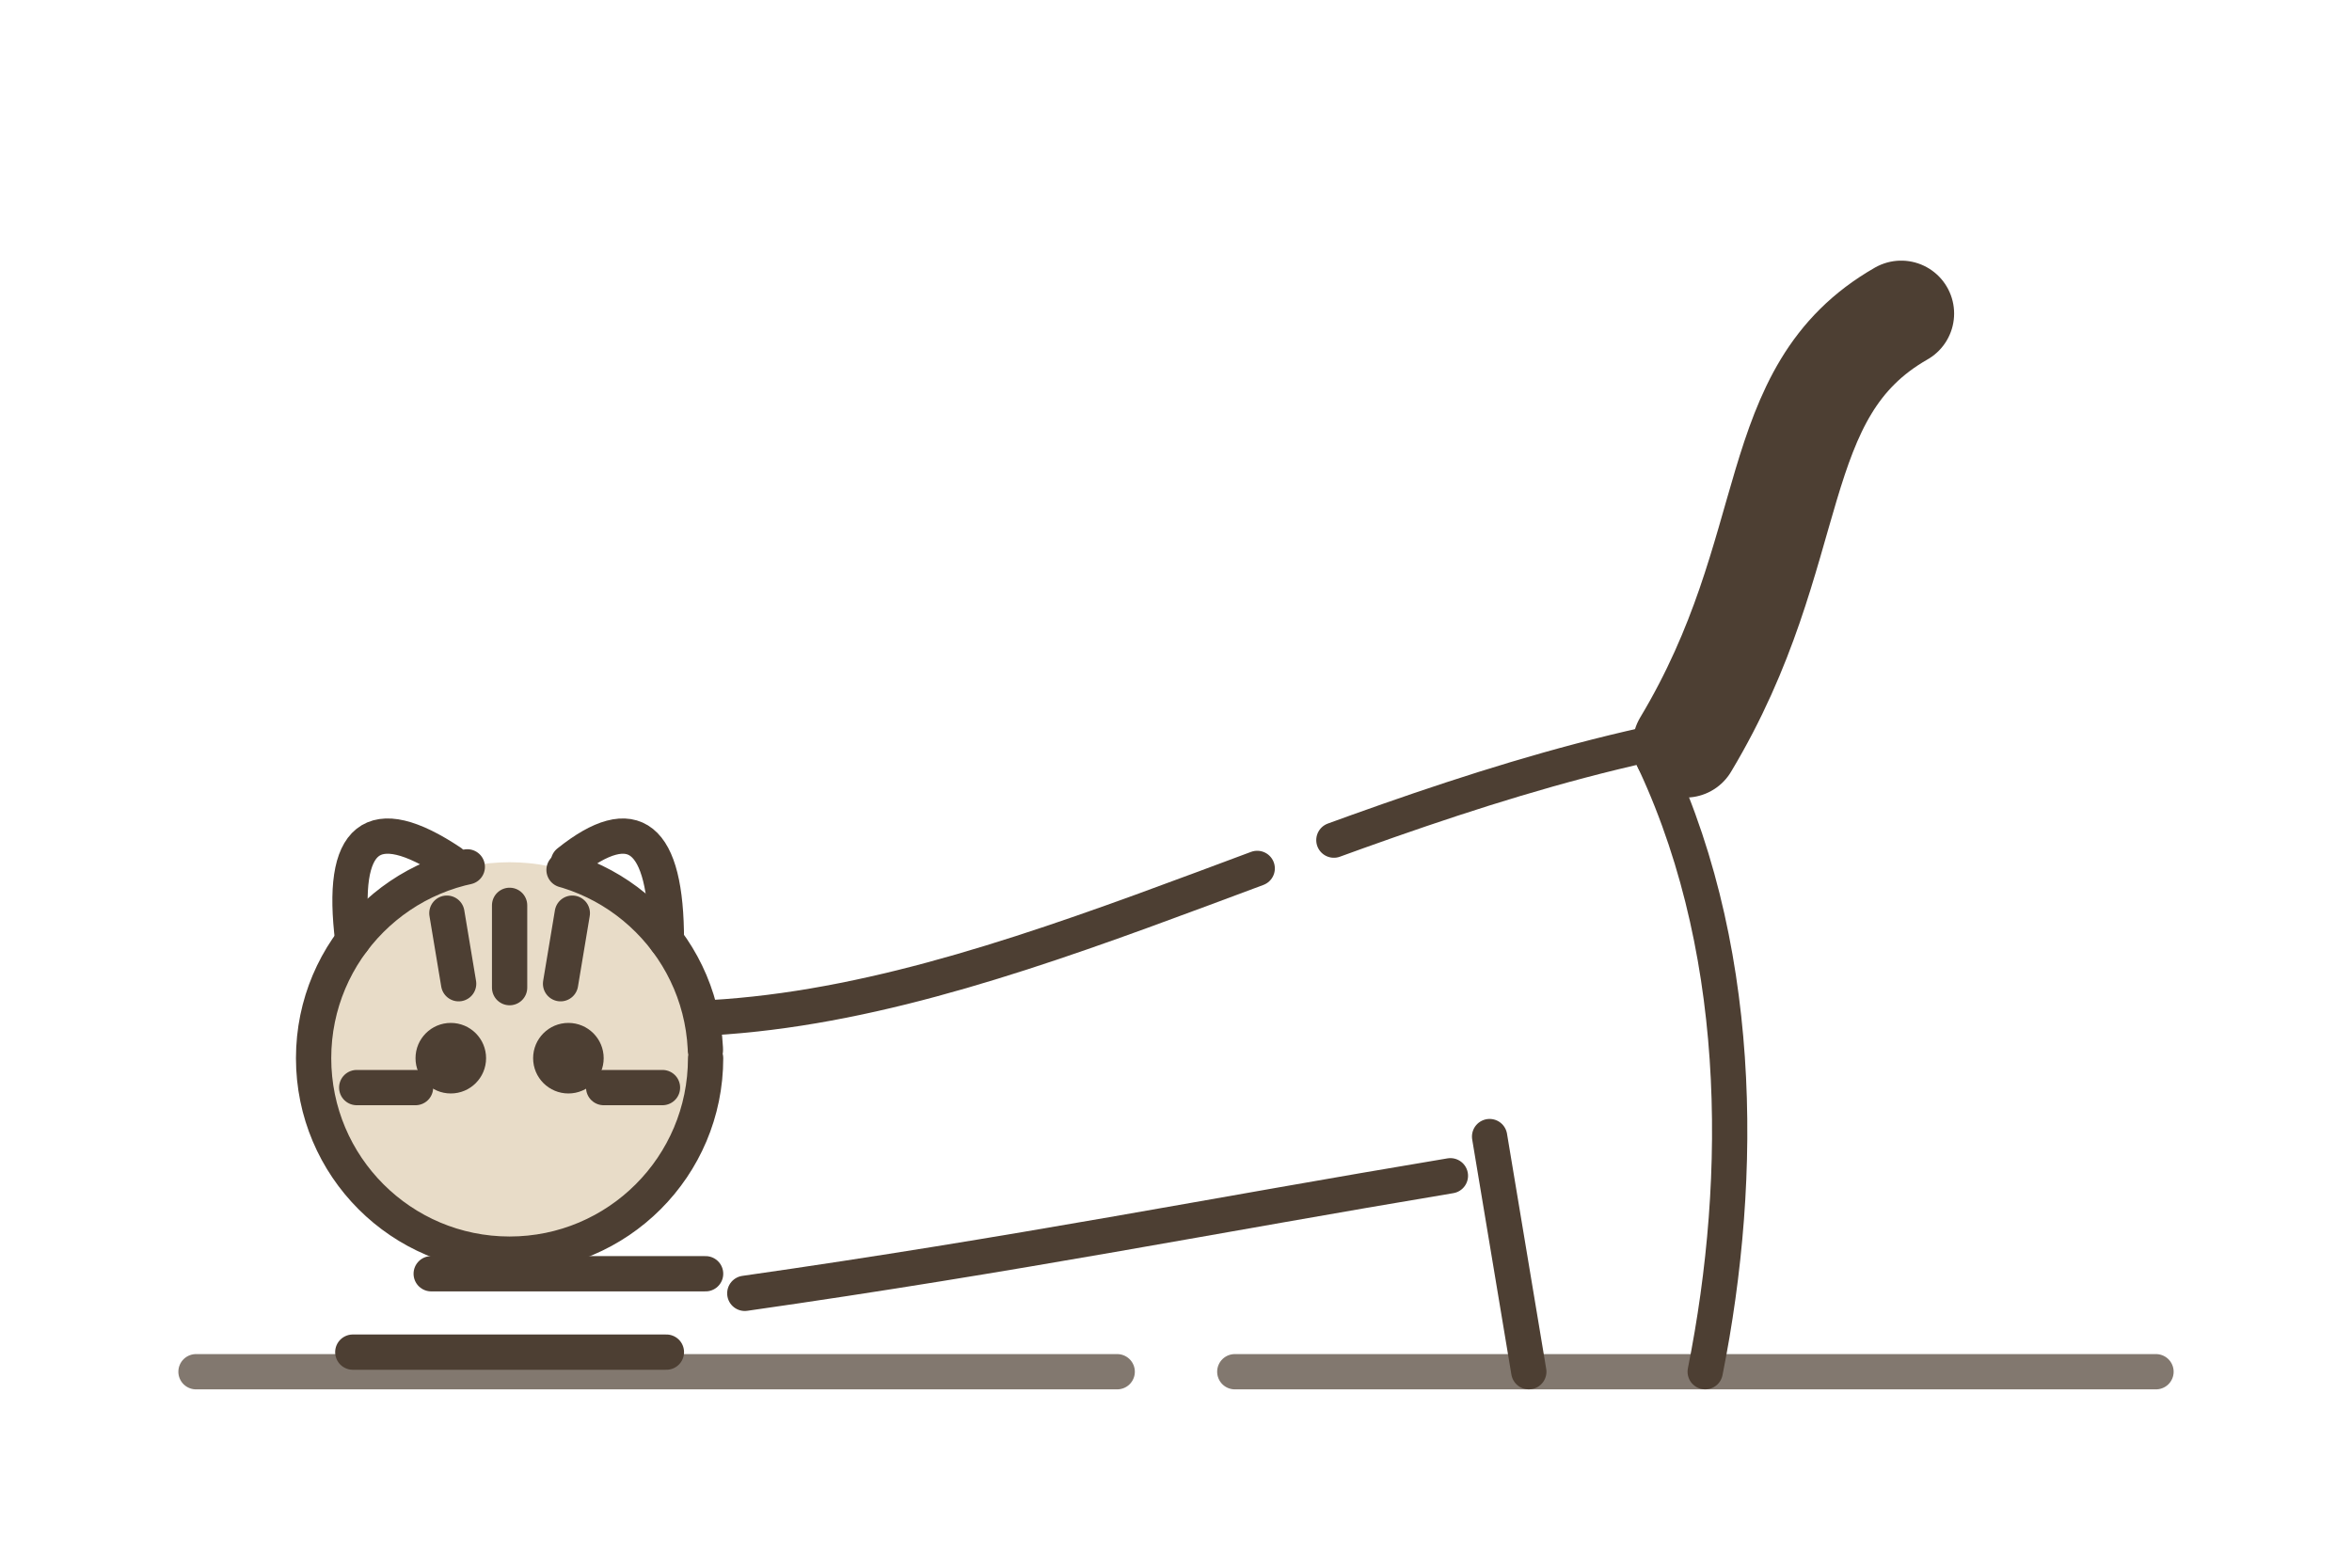
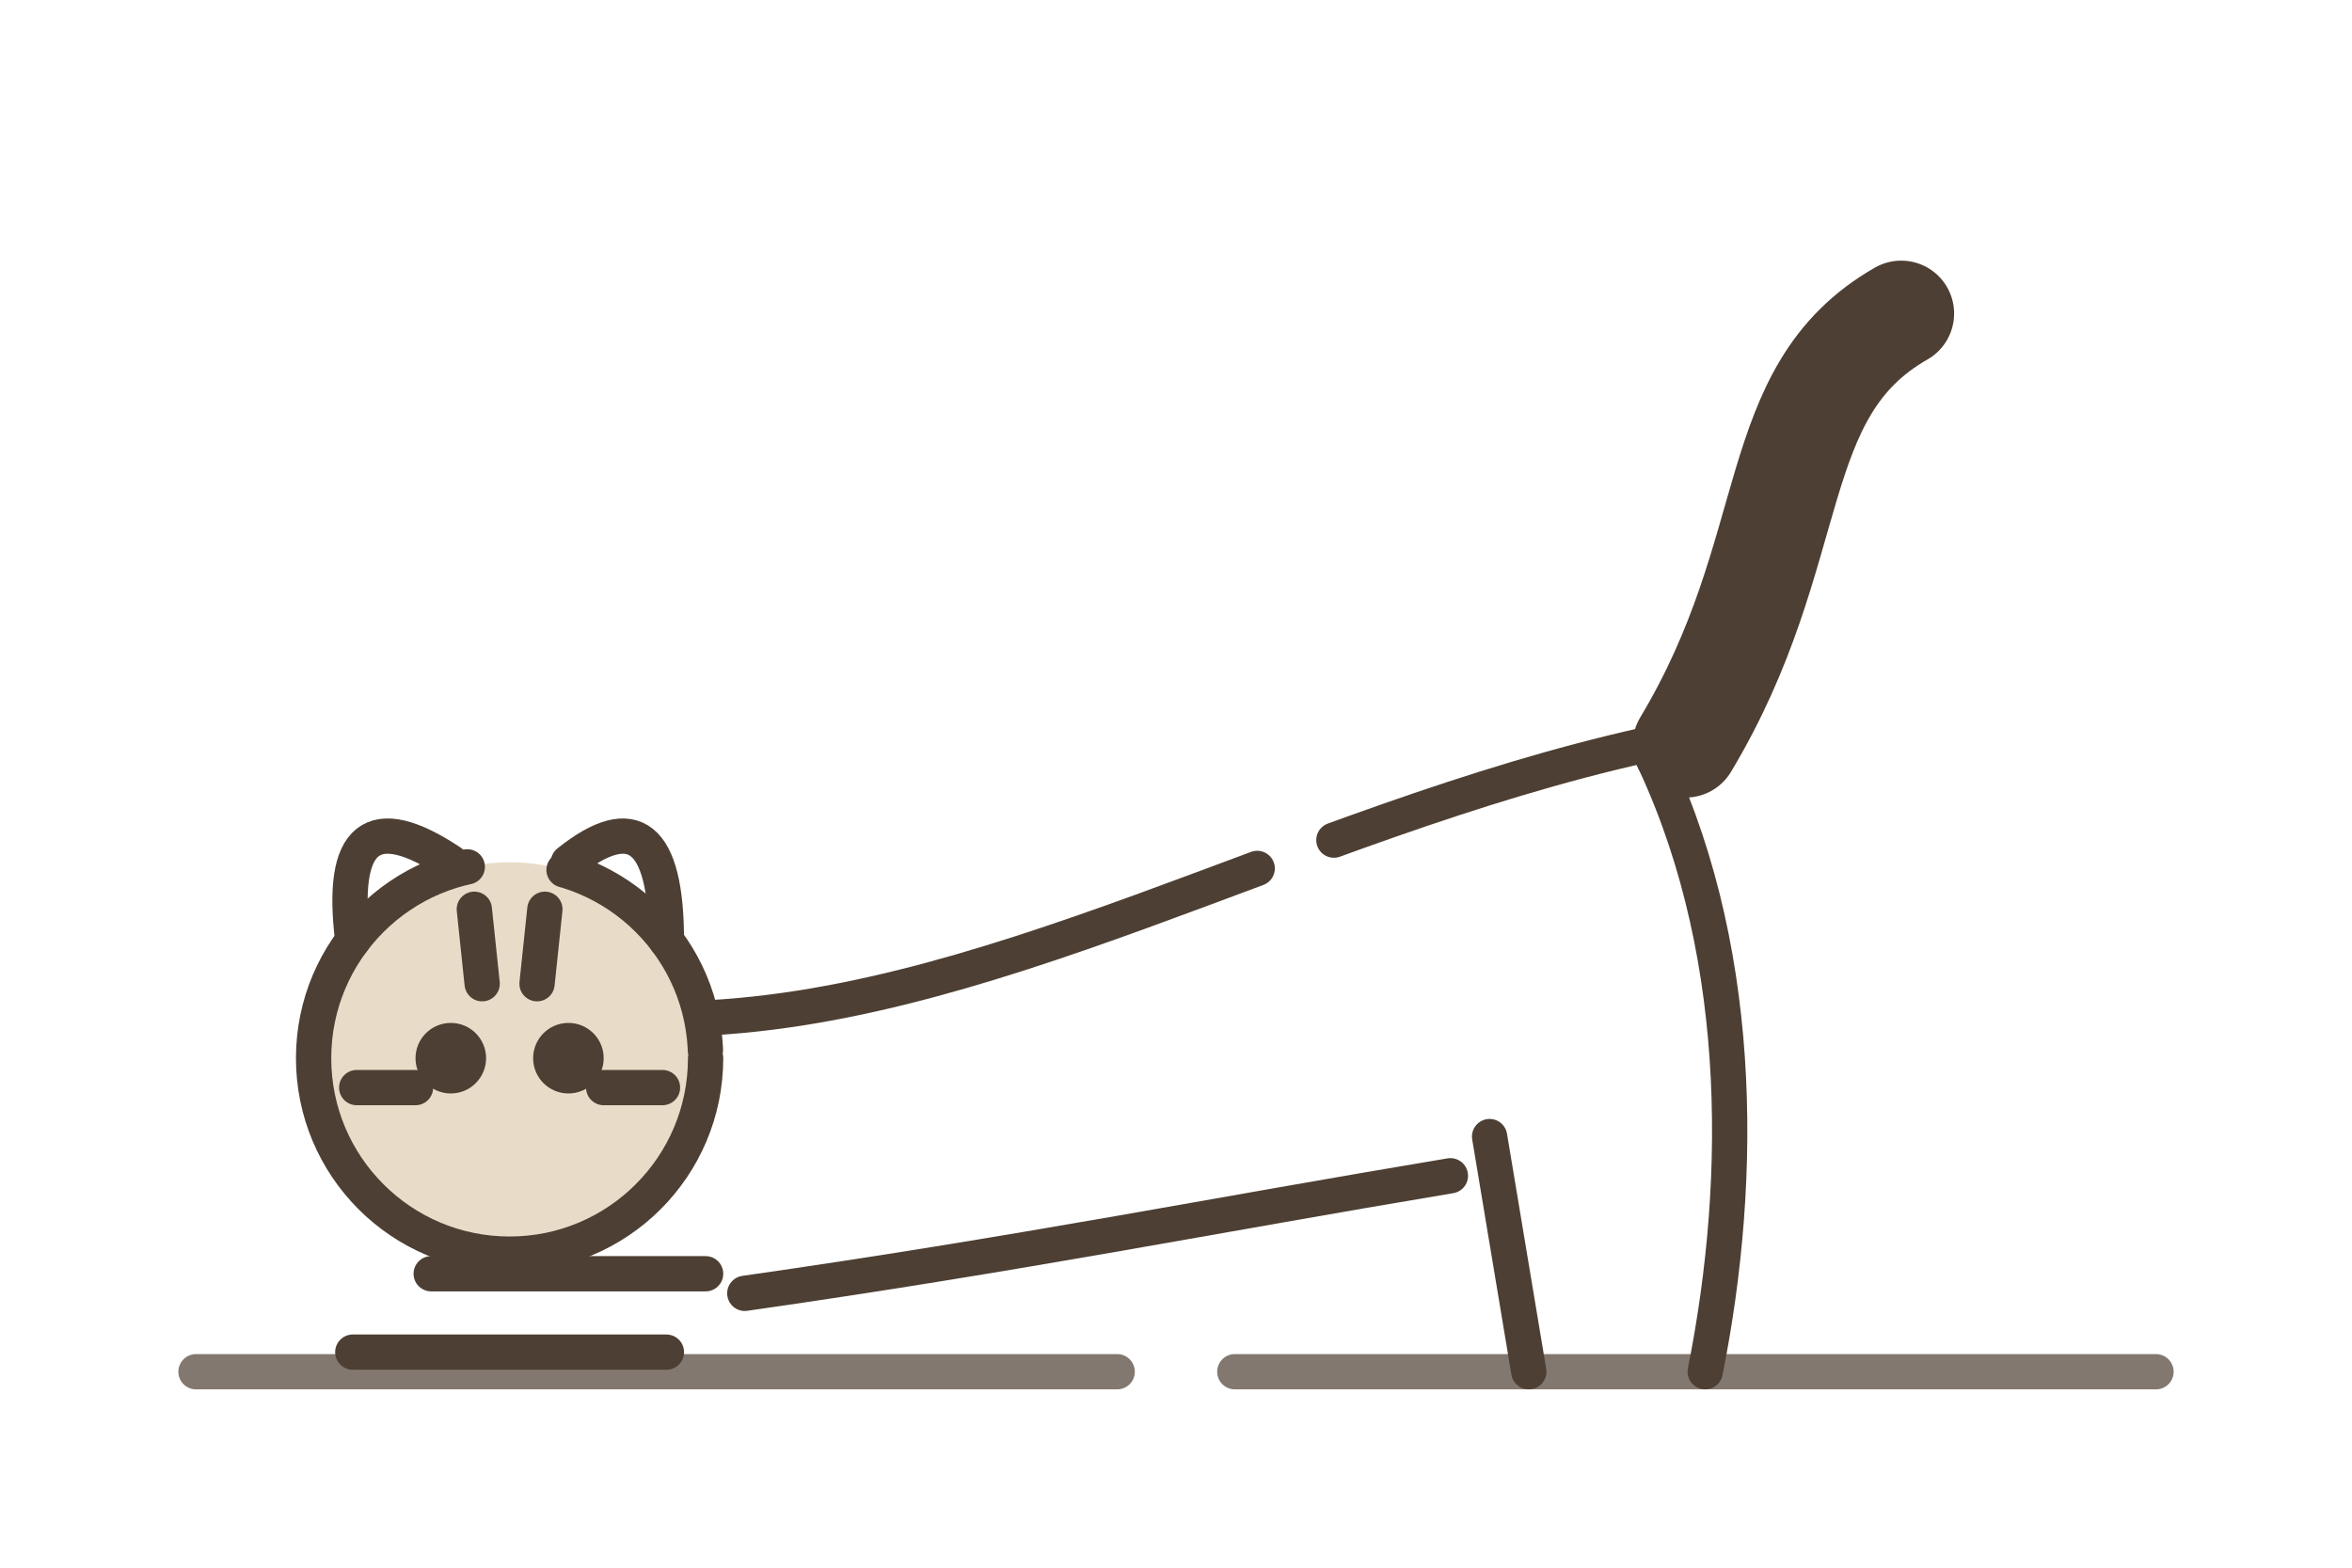
<svg xmlns="http://www.w3.org/2000/svg" viewBox="0 10 120 80" role="img" aria-label="のびる">
  <path d="M10 80 H57 M63 80 H110" fill="none" stroke="#4D3F33" stroke-width="1.8" stroke-linecap="round" stroke-linejoin="round" stroke-opacity=".7" />
  <path d="M34 62 C50 62 66 52 84 48" fill="none" stroke="#4D3F33" stroke-width="1.8" stroke-linecap="round" stroke-linejoin="round" stroke-dasharray="31.28 4.17 16.68" />
  <path d="M38 76 C52 74 62 72 74 70" fill="none" stroke="#4D3F33" stroke-width="1.8" stroke-linecap="round" stroke-linejoin="round" />
  <path d="M84 48 C89 58 89 70 87 80 M76 68 L78 80" fill="none" stroke="#4D3F33" stroke-width="1.8" stroke-linecap="round" stroke-linejoin="round" />
  <path d="M18 79 H34 M22 75 H36" fill="none" stroke="#4D3F33" stroke-width="1.8" stroke-linecap="round" stroke-linejoin="round" />
  <g id="tail">
    <path d="M86 48 C92 38 90 30 97 26" fill="none" stroke="#4D3F33" stroke-width="5.4" stroke-linecap="round" />
  </g>
  <g id="head">
    <circle cx="26" cy="64" r="10" fill="#E8DCC8" />
-     <path d="M22.8 56.6 l0.6 3.6 M26 56.2 v4.2 M29.2 56.6 l-0.6 3.6" fill="none" stroke="#4D3F33" stroke-width="1.8" stroke-linecap="round" stroke-linejoin="round" />
+     <path d="M24.2 56.4 l0.4 3.8 M27.8 56.4 l-0.4 3.8" fill="none" stroke="#4D3F33" stroke-width="1.8" stroke-linecap="round" stroke-linejoin="round" />
    <path d="M18.2 65.5 h3 M33.8 65.5 h-3" fill="none" stroke="#4D3F33" stroke-width="1.8" stroke-linecap="round" stroke-linejoin="round" />
    <circle cx="26" cy="64" r="10" fill="none" stroke="#4D3F33" stroke-width="1.8" stroke-linecap="round" stroke-linejoin="round" stroke-dasharray="44.95 4.99 12.49" />
    <path d="M18 58 Q17 50 23 54 M29 54 Q34 50 34 58" fill="none" stroke="#4D3F33" stroke-width="1.8" stroke-linecap="round" stroke-linejoin="round" />
    <circle cx="23" cy="64" r="1.8" fill="#4D3F33" />
    <circle cx="29" cy="64" r="1.8" fill="#4D3F33" />
  </g>
</svg>
